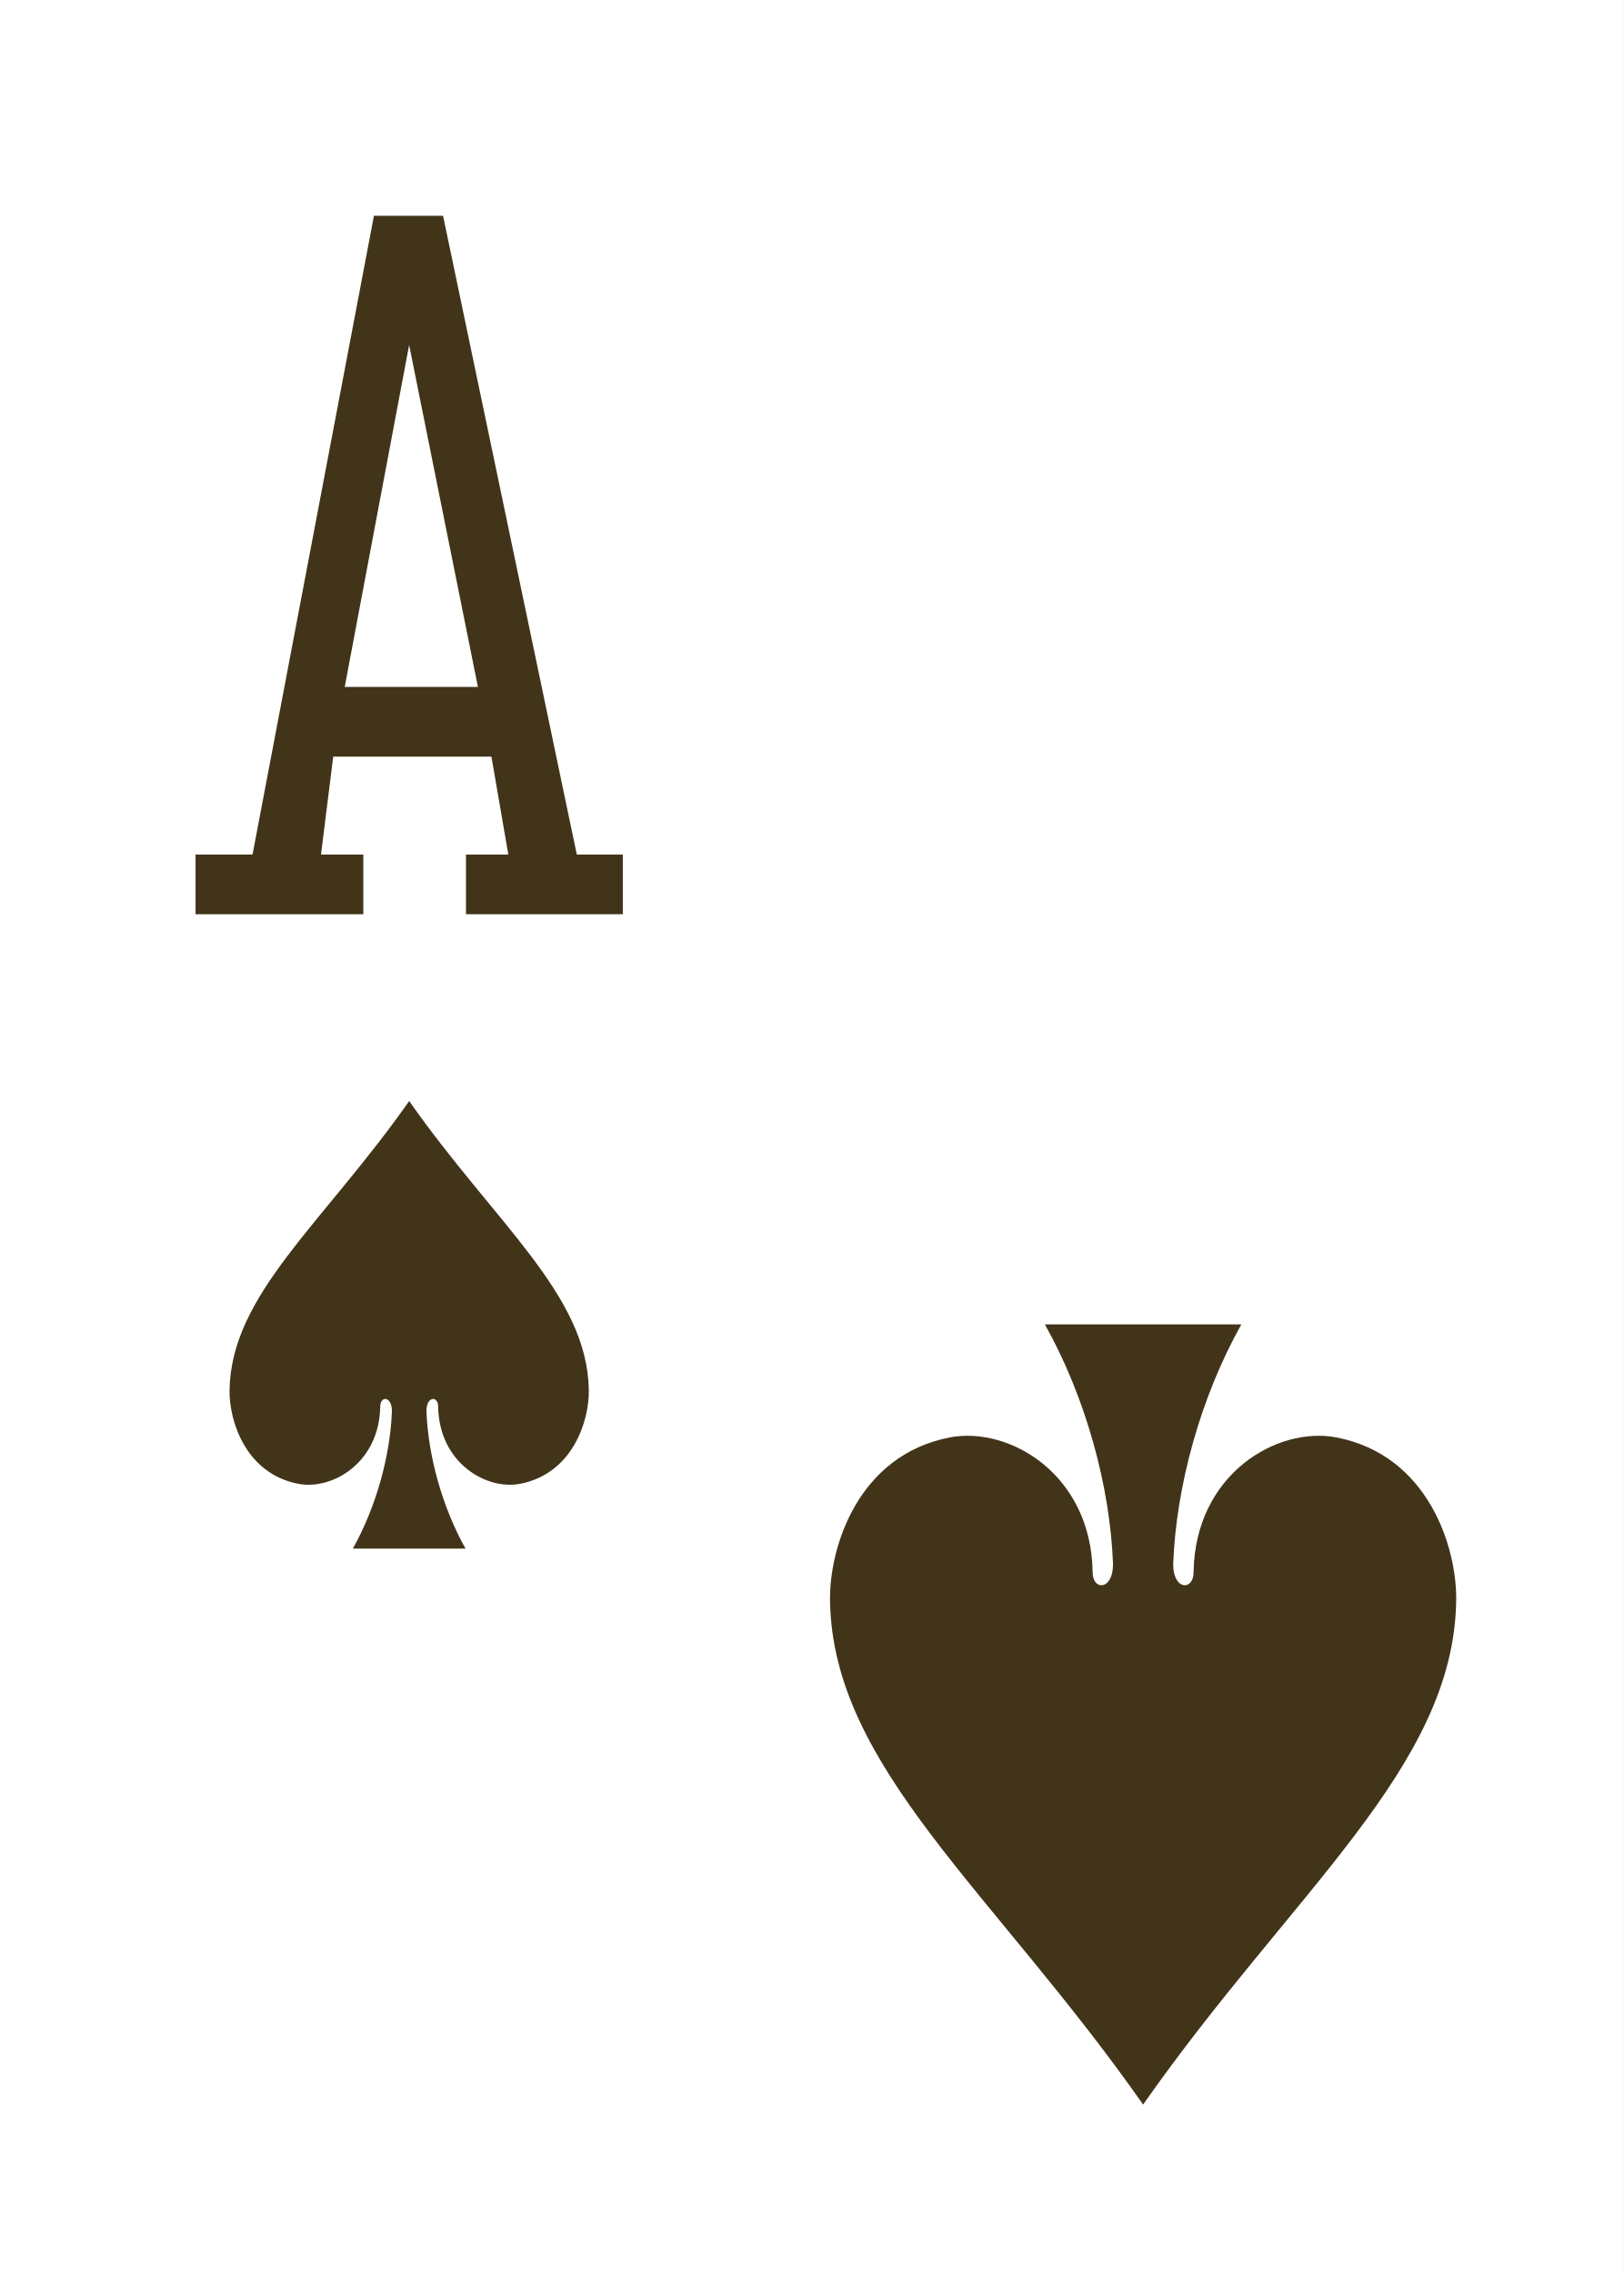
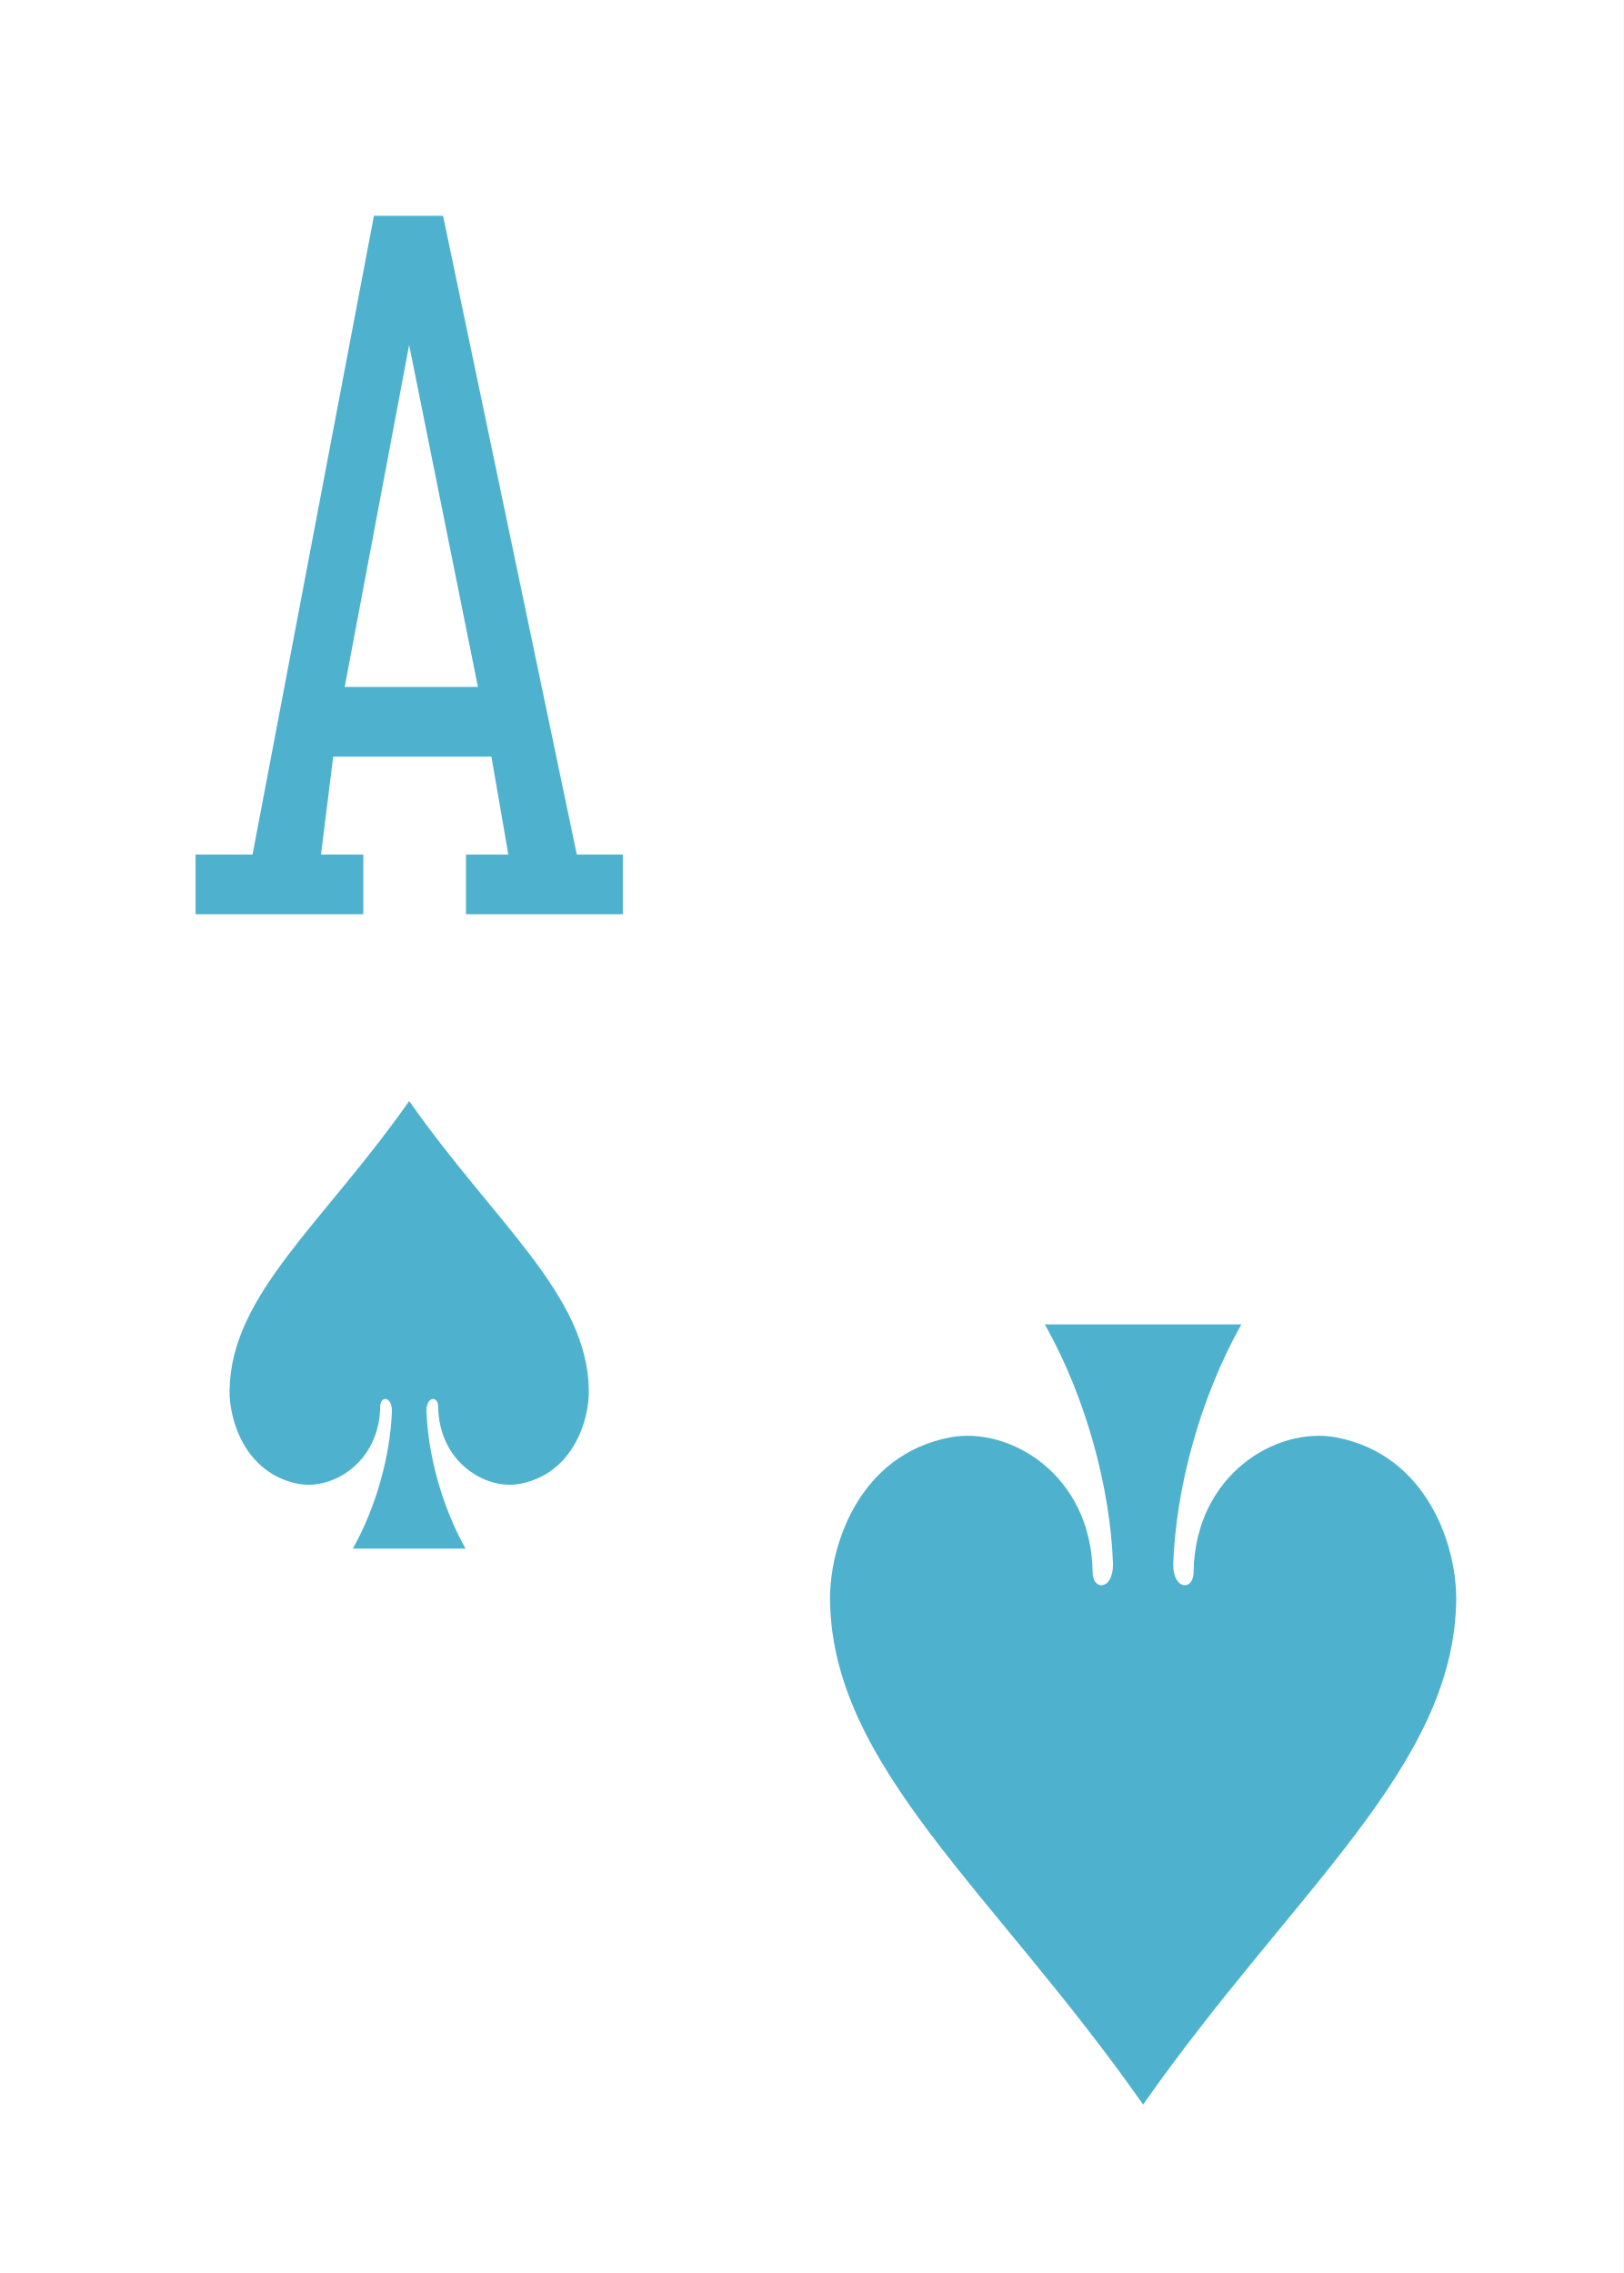
<svg xmlns="http://www.w3.org/2000/svg" width="250" height="350" viewBox="0 0 250 350" fill="none">
-   <g clip-path="url(#clip0_81_3998)">
+   <g clip-path="url(#clip0_104_5307)">
    <rect width="250" height="350" fill="white" />
-     <path d="M30.107 140.778V131.581H38.882L57.575 33.223H68.215L88.807 131.581H95.893V140.778H71.747V131.581H78.264L75.661 116.508H51.303L49.421 131.581H55.937V140.778H30.107ZM73.583 105.771L62.994 53.126L53.075 105.771H73.583Z" fill="#413419" />
-     <path d="M63 169.538C49.752 188.43 35.578 199.302 35.342 214.041C35.263 218.814 37.844 226.926 45.926 228.479C51.17 229.482 58.39 225.237 58.541 216.615C58.518 214.898 60.358 214.943 60.341 217.295C60.094 224.096 57.941 232.015 54.323 238.461C60.108 238.461 65.892 238.461 71.677 238.461C68.059 232.015 65.906 224.096 65.659 217.295C65.641 214.943 67.482 214.898 67.459 216.615C67.61 225.237 74.83 229.482 80.074 228.479C88.156 226.926 90.737 218.814 90.658 214.041C90.422 199.302 76.248 188.43 63 169.538Z" fill="#413419" />
-     <path d="M176 324.062C199.089 291.135 223.793 272.187 224.204 246.499C224.341 238.18 219.844 224.042 205.757 221.336C196.618 219.588 184.034 226.986 183.772 242.014C183.812 245.005 180.604 244.928 180.634 240.828C181.064 228.974 184.816 215.173 191.123 203.938C181.041 203.938 170.959 203.938 160.877 203.938C167.183 215.173 170.936 228.974 171.366 240.828C171.396 244.928 168.188 245.005 168.228 242.014C167.965 226.986 155.382 219.588 146.243 221.336C132.156 224.042 127.659 238.18 127.796 246.499C128.207 272.187 152.911 291.135 176 324.062Z" fill="#413419" />
+     <path d="M30.107 140.778V131.581H38.882L57.575 33.223H68.215L88.807 131.581H95.893V140.778H71.747V131.581H78.264L75.661 116.508H51.303L49.421 131.581H55.937V140.778H30.107ZM73.583 105.771L62.994 53.126L53.075 105.771H73.583Z" fill="#4EB2CE" />
+     <path d="M63 169.538C49.752 188.43 35.578 199.302 35.342 214.041C35.263 218.814 37.844 226.926 45.926 228.479C51.17 229.482 58.39 225.237 58.541 216.615C58.518 214.898 60.358 214.943 60.341 217.295C60.094 224.096 57.941 232.015 54.323 238.461C60.108 238.461 65.892 238.461 71.677 238.461C68.059 232.015 65.906 224.096 65.659 217.295C65.641 214.943 67.482 214.898 67.459 216.615C67.61 225.237 74.83 229.482 80.074 228.479C88.156 226.926 90.737 218.814 90.658 214.041C90.422 199.302 76.248 188.43 63 169.538Z" fill="#4EB2CE" />
+     <path d="M176 324.062C199.089 291.135 223.793 272.187 224.204 246.499C224.341 238.18 219.844 224.042 205.757 221.336C196.618 219.588 184.034 226.986 183.772 242.014C183.812 245.005 180.604 244.928 180.634 240.828C181.064 228.974 184.816 215.173 191.123 203.938C181.041 203.938 170.959 203.938 160.877 203.938C167.183 215.173 170.936 228.974 171.366 240.828C171.396 244.928 168.188 245.005 168.228 242.014C167.965 226.986 155.382 219.588 146.243 221.336C132.156 224.042 127.659 238.18 127.796 246.499C128.207 272.187 152.911 291.135 176 324.062Z" fill="#4EB2CE" />
  </g>
  <defs>
-     <clipPath id="clip0_81_3998">
+     <clipPath id="clip0_104_5307">
      <rect width="250" height="350" fill="white" />
    </clipPath>
  </defs>
</svg>
